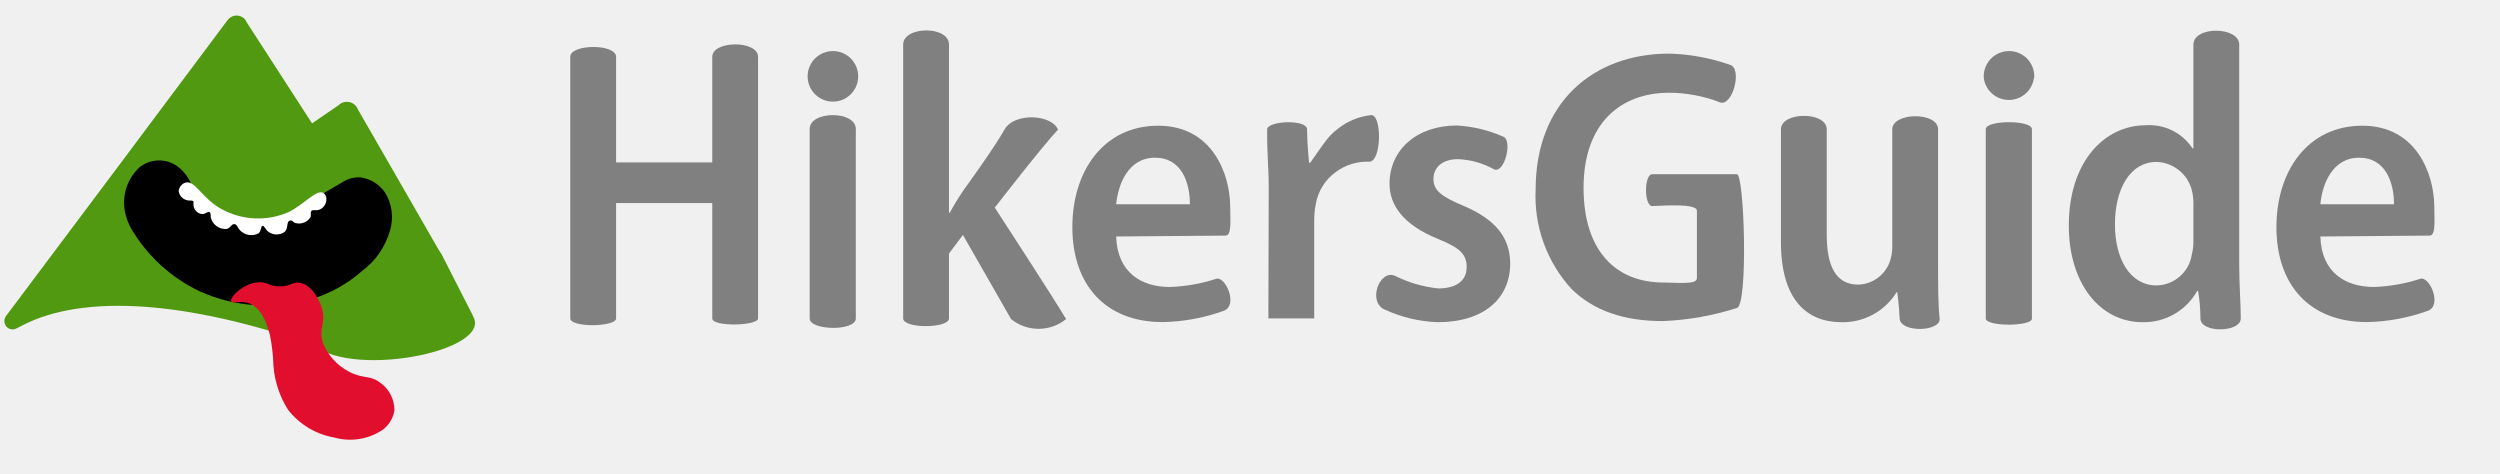
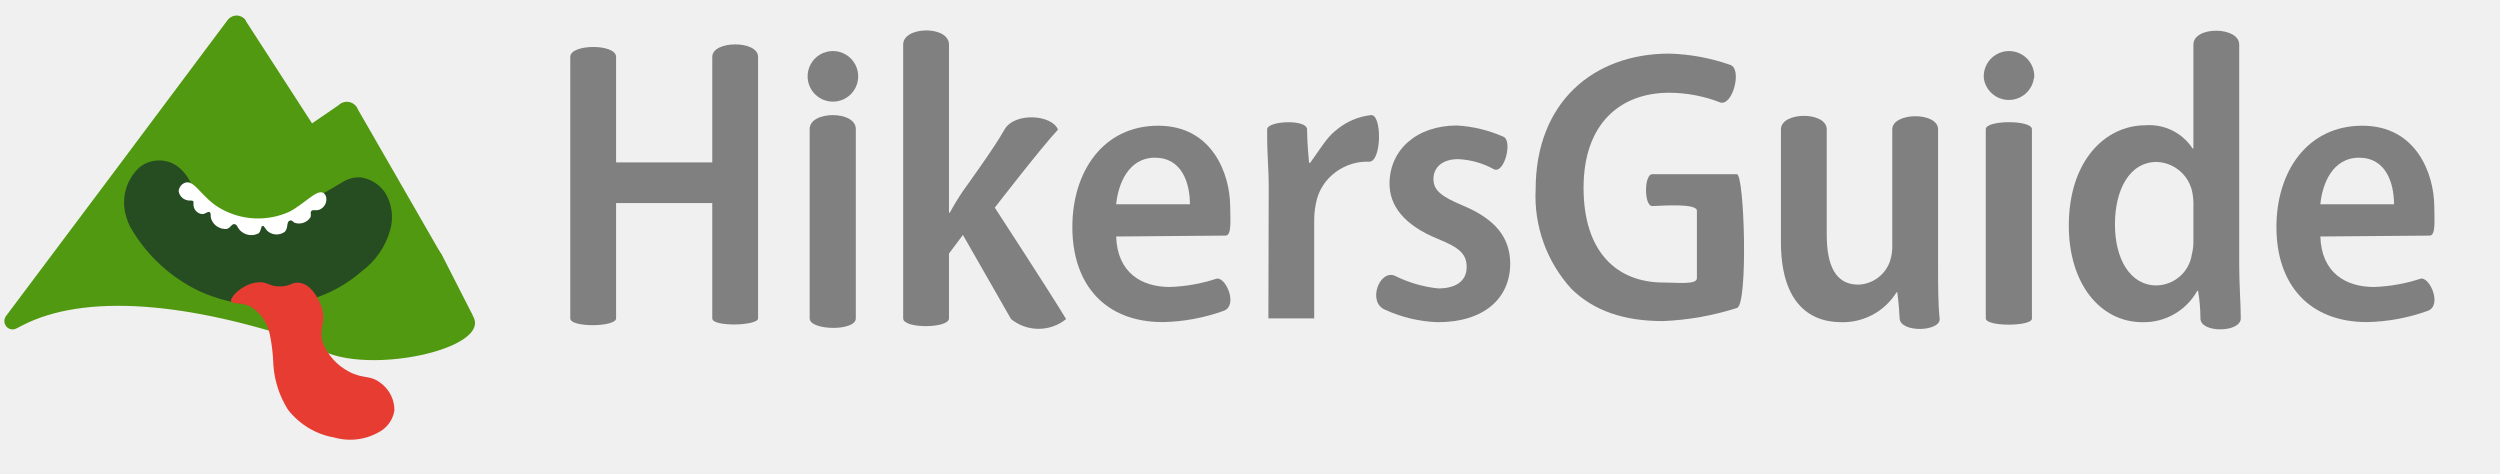
<svg xmlns="http://www.w3.org/2000/svg" id="Layer_1" data-name="Layer 1" viewBox="0 0 224.32 42.52">
  <defs>
-     <style>.cls-1{fill:#509910;}.cls-1,.cls-2,.cls-3,.cls-4{fill-rule:evenodd;}.cls-3{fill:#fff;}.cls-4{fill:#e20e2d;}.cls-5{fill:gray;}</style>
+     <style>.cls-1{fill:#509910;}.cls-1,.cls-2,.cls-3,.cls-4{fill-rule:evenodd;}.cls-2{fill:#264c22;}.cls-3{fill:#fff;}.cls-4{fill:#e73c32;}.cls-5{fill:gray;}</style>
  </defs>
  <path class="cls-1" d="M42.11,27.93c-6.77-7.15-21.28-10.13-30.54-5.67L21.26,8.84l4.63,7.33a.89.89,0,0,0,1.22.31l0,0h0l3.49-2.34,8.43,9.07h0a.34.34,0,0,0,.48,0,.32.32,0,0,0,.09-.23.33.33,0,0,0,0-.15h0c-1.75-3.06-4.88-8.47-7.48-13a1.06,1.06,0,0,0-1.74-.39L28,11.07l-5.95-9.2,0-.05v0h0a1,1,0,0,0-1.6-.05h0l-.05.06,0,0Q10.48,15.12.53,28.37h0A.76.76,0,0,0,.7,29.42a.84.84,0,0,0,.43.14.89.89,0,0,0,.33-.08h0L2,29.2c5.53-2.86,14.75-2.2,26.09,1.73,3.77,3.2,17.37.29,14-3" />
  <polygon class="cls-1" points="1.32 28.64 21.27 3.49 27.46 13.66 31.13 11.44 39.63 22.83 42.43 28.32 30.06 26.58 23.26 23.67 13.09 23.67 6.82 25.35 1.32 28.64" />
  <path class="cls-2" d="M11.76,20.49a4.8,4.8,0,0,1-.42-1A4.3,4.3,0,0,1,12.53,15a2.82,2.82,0,0,1,3.33-.12,3.85,3.85,0,0,1,1.34,1.74c.9,1.94,4.89,3.64,7.75,2.88.78-.2,2.43-1.18,5.74-3.13a2.78,2.78,0,0,1,1.64-.46,3.2,3.2,0,0,1,2.22,1.37A4.19,4.19,0,0,1,35,20.67a6.88,6.88,0,0,1-2.53,3.66,12.11,12.11,0,0,1-4.53,2.51,14.57,14.57,0,0,1-10-.69A14.19,14.19,0,0,1,11.76,20.49Z" />
  <path class="cls-3" d="M16.62,16.39a.89.89,0,0,0-.59.78,1,1,0,0,0,.89.82c.18,0,.31,0,.4.05s0,.27.06.5a.87.87,0,0,0,.75.67c.33,0,.5-.27.67-.18s.05.32.15.61a1.35,1.35,0,0,0,1.41.9c.34-.1.41-.45.67-.43s.25.31.53.58a1.41,1.41,0,0,0,1.64.25c.26-.23.19-.64.36-.67s.22.31.54.54a1.25,1.25,0,0,0,1.44,0c.34-.31.15-.88.43-1s.25.13.57.21a1.22,1.22,0,0,0,1.32-.53c.09-.25-.05-.41.08-.56s.41,0,.73-.12a1,1,0,0,0,.59-1.15.6.6,0,0,0-.25-.35c-.58-.36-1.7,1-3.07,1.7a6.82,6.82,0,0,1-6.06-.25C18.13,17.82,17.48,16.1,16.62,16.39Z" />
-   <path class="cls-4" d="M20.74,27.05c.11.26.82-.17,1.69.2,1.16.51,1.58,2,1.8,2.86a15.86,15.86,0,0,1,.3,2.65,8.61,8.61,0,0,0,1.31,4A6.73,6.73,0,0,0,30,39.26a5.23,5.23,0,0,0,4.27-.65,2.67,2.67,0,0,0,1.12-1.78,3,3,0,0,0-1.18-2.42c-1-.82-1.58-.35-2.93-1.08A5,5,0,0,1,29,30.83c-.49-1.4.36-1.91-.19-3.4-.29-.79-1-2-2-2.06-.6-.07-.78.33-1.69.33s-1-.32-1.65-.37C22,25.23,20.57,26.66,20.74,27.05Z" />
+   <path class="cls-4" d="M20.74,27.05c.11.26.8.05,1.67.42a3.77,3.77,0,0,1,1.82,2.64,15.86,15.86,0,0,1,.3,2.65,8.61,8.61,0,0,0,1.31,4A6.73,6.73,0,0,0,30,39.26a5.23,5.23,0,0,0,4.27-.65,2.67,2.67,0,0,0,1.12-1.78,3,3,0,0,0-1.18-2.42c-1-.82-1.58-.35-2.93-1.08A5,5,0,0,1,29,30.83c-.49-1.4.36-1.91-.19-3.4-.29-.79-1-2-2-2.06-.6-.07-.78.33-1.69.33s-1-.32-1.65-.37C22,25.23,20.57,26.66,20.74,27.05Z" />
  <path class="cls-5" d="M55.28,5.1v9.47h8.63V5.1c0-1.48,4.11-1.5,4.11,0V28.57c0,.67-4.11.78-4.11,0V18.22H55.28V28.57c0,.78-4.11.84-4.11,0V5.1C51.17,3.93,55.28,3.91,55.28,5.1Z" />
  <path class="cls-5" d="M77,7a2.27,2.27,0,0,1-4.53,0A2.27,2.27,0,1,1,77,7ZM72.65,28.57v-17c0-1.65,4.14-1.66,4.14,0v17C76.79,29.74,72.65,29.67,72.65,28.57Z" />
  <path class="cls-5" d="M85.15,19.09h.07a23,23,0,0,1,1.22-2s2.83-3.9,3.69-5.46,4.24-1.38,4.8,0c-1.48,1.58-5.67,7-5.67,7s5,7.67,6.4,10a3.92,3.92,0,0,1-4.94,0L86.4,21.08l-1.25,1.67v5.82c0,.91-4.11.94-4.11,0V4c0-1.67,4.11-1.72,4.11,0Z" />
  <path class="cls-5" d="M100.15,21.22c.11,3.27,2.3,4.53,4.81,4.53a15,15,0,0,0,4.18-.74c.84-.23,2,2.44.63,2.89a17,17,0,0,1-5.44,1c-5.15,0-8.11-3.34-8.11-8.53,0-5,2.79-9.09,7.7-9.09s6.42,4.39,6.46,7.13c0,1.29.17,2.73-.42,2.73Zm6.62-2.89c0-1.92-.73-4.18-3.13-4.18s-3.31,2.37-3.49,4.18Z" />
  <path class="cls-5" d="M208.2,21.22c.1,3.27,2.3,4.53,4.8,4.53a15,15,0,0,0,4.18-.74c.84-.23,2,2.44.63,2.89a17,17,0,0,1-5.43,1c-5.16,0-8.12-3.34-8.12-8.53,0-5,2.79-9.09,7.7-9.09s6.42,4.39,6.46,7.13c0,1.29.17,2.73-.42,2.73Zm6.61-2.89c0-1.92-.73-4.18-3.13-4.18s-3.31,2.37-3.48,4.18Z" />
  <path class="cls-5" d="M113.84,16.87c0-2.06-.15-2.62-.14-5.26,0-.77,3.58-.94,3.58,0,0,1.21.18,3,.18,3h.1c1.48-2.1,1.61-2.38,2.54-3.1A5.8,5.8,0,0,1,123,10.33c1-.15,1,4.1-.11,4.18a4.72,4.72,0,0,0-3,.9,4.49,4.49,0,0,0-1.83,2.92,7.75,7.75,0,0,0-.14,1.39v8.85h-4.11Z" />
  <path class="cls-5" d="M125.15,24.74a11.33,11.33,0,0,0,3.9,1.14c1.71,0,2.55-.76,2.55-1.91S131,22.23,129,21.43c-3.07-1.26-4.32-3-4.32-4.95,0-3,2.4-5.22,6.06-5.22a12.09,12.09,0,0,1,4.14,1c.87.31.12,3.36-.83,2.93a7.25,7.25,0,0,0-3.21-.91c-1.46,0-2.22.77-2.22,1.78s.69,1.57,2.68,2.4c2.82,1.19,4.18,2.79,4.21,5.16,0,3.2-2.4,5.29-6.51,5.29a12.32,12.32,0,0,1-4.7-1.11C122.66,27.15,123.76,24.17,125.15,24.74Z" />
  <path class="cls-5" d="M155.86,27.63a25,25,0,0,1-6.65,1.18c-3.48,0-6.19-.91-8.21-2.89A12.33,12.33,0,0,1,137.79,17c0-7.83,5.19-12.19,12-12.19a18.06,18.06,0,0,1,5.43,1c1.15.32.25,3.75-.87,3.38a12.86,12.86,0,0,0-4.56-.87c-4.39,0-7.7,2.75-7.7,8.53s3,8.5,7.17,8.5c1.29,0,3,.22,3-.39s0-5.35,0-6.05-3.25-.44-4-.42-.76-2.86,0-2.86h7.59C156.53,15.69,156.86,27.32,155.86,27.63Z" />
  <path class="cls-5" d="M173.9,23.52c0,2,0,3.85.14,5.05s-3.53,1.32-3.59,0-.21-2.34-.21-2.34h-.07a5.66,5.66,0,0,1-4.94,2.68c-3.1,0-5.43-2-5.43-7.2V11.61c0-1.61,4.11-1.63,4.11,0v9.47c0,2.68.76,4.46,2.82,4.46a3.11,3.11,0,0,0,2.85-2.09,4.21,4.21,0,0,0,.21-1.4V11.61c0-1.55,4.11-1.6,4.11,0Z" />
  <path class="cls-5" d="M182.5,7A2.27,2.27,0,0,1,178,7a2.27,2.27,0,1,1,4.53,0Zm-4.32,21.59v-17c0-.83,4.14-.84,4.14,0v17C182.32,29.3,178.18,29.33,178.18,28.57Z" />
  <path class="cls-5" d="M200.92,4V23.86c0,1.64.14,3.43.14,4.71s-3.62,1.34-3.62,0a15.18,15.18,0,0,0-.21-2.48h-.07a5.49,5.49,0,0,1-4.91,2.82c-3.83,0-6.62-3.48-6.62-8.67,0-5.78,3.24-9,6.89-9a4.63,4.63,0,0,1,4.22,2.09h.07V4C196.81,2.32,200.92,2.36,200.92,4ZM196.81,18.5a5.45,5.45,0,0,0-.07-1.08,3.38,3.38,0,0,0-3.21-2.89c-2.47,0-3.76,2.51-3.76,5.61s1.36,5.47,3.73,5.47a3.26,3.26,0,0,0,3.17-2.79,4.44,4.44,0,0,0,.14-1.18Z" />
</svg>
